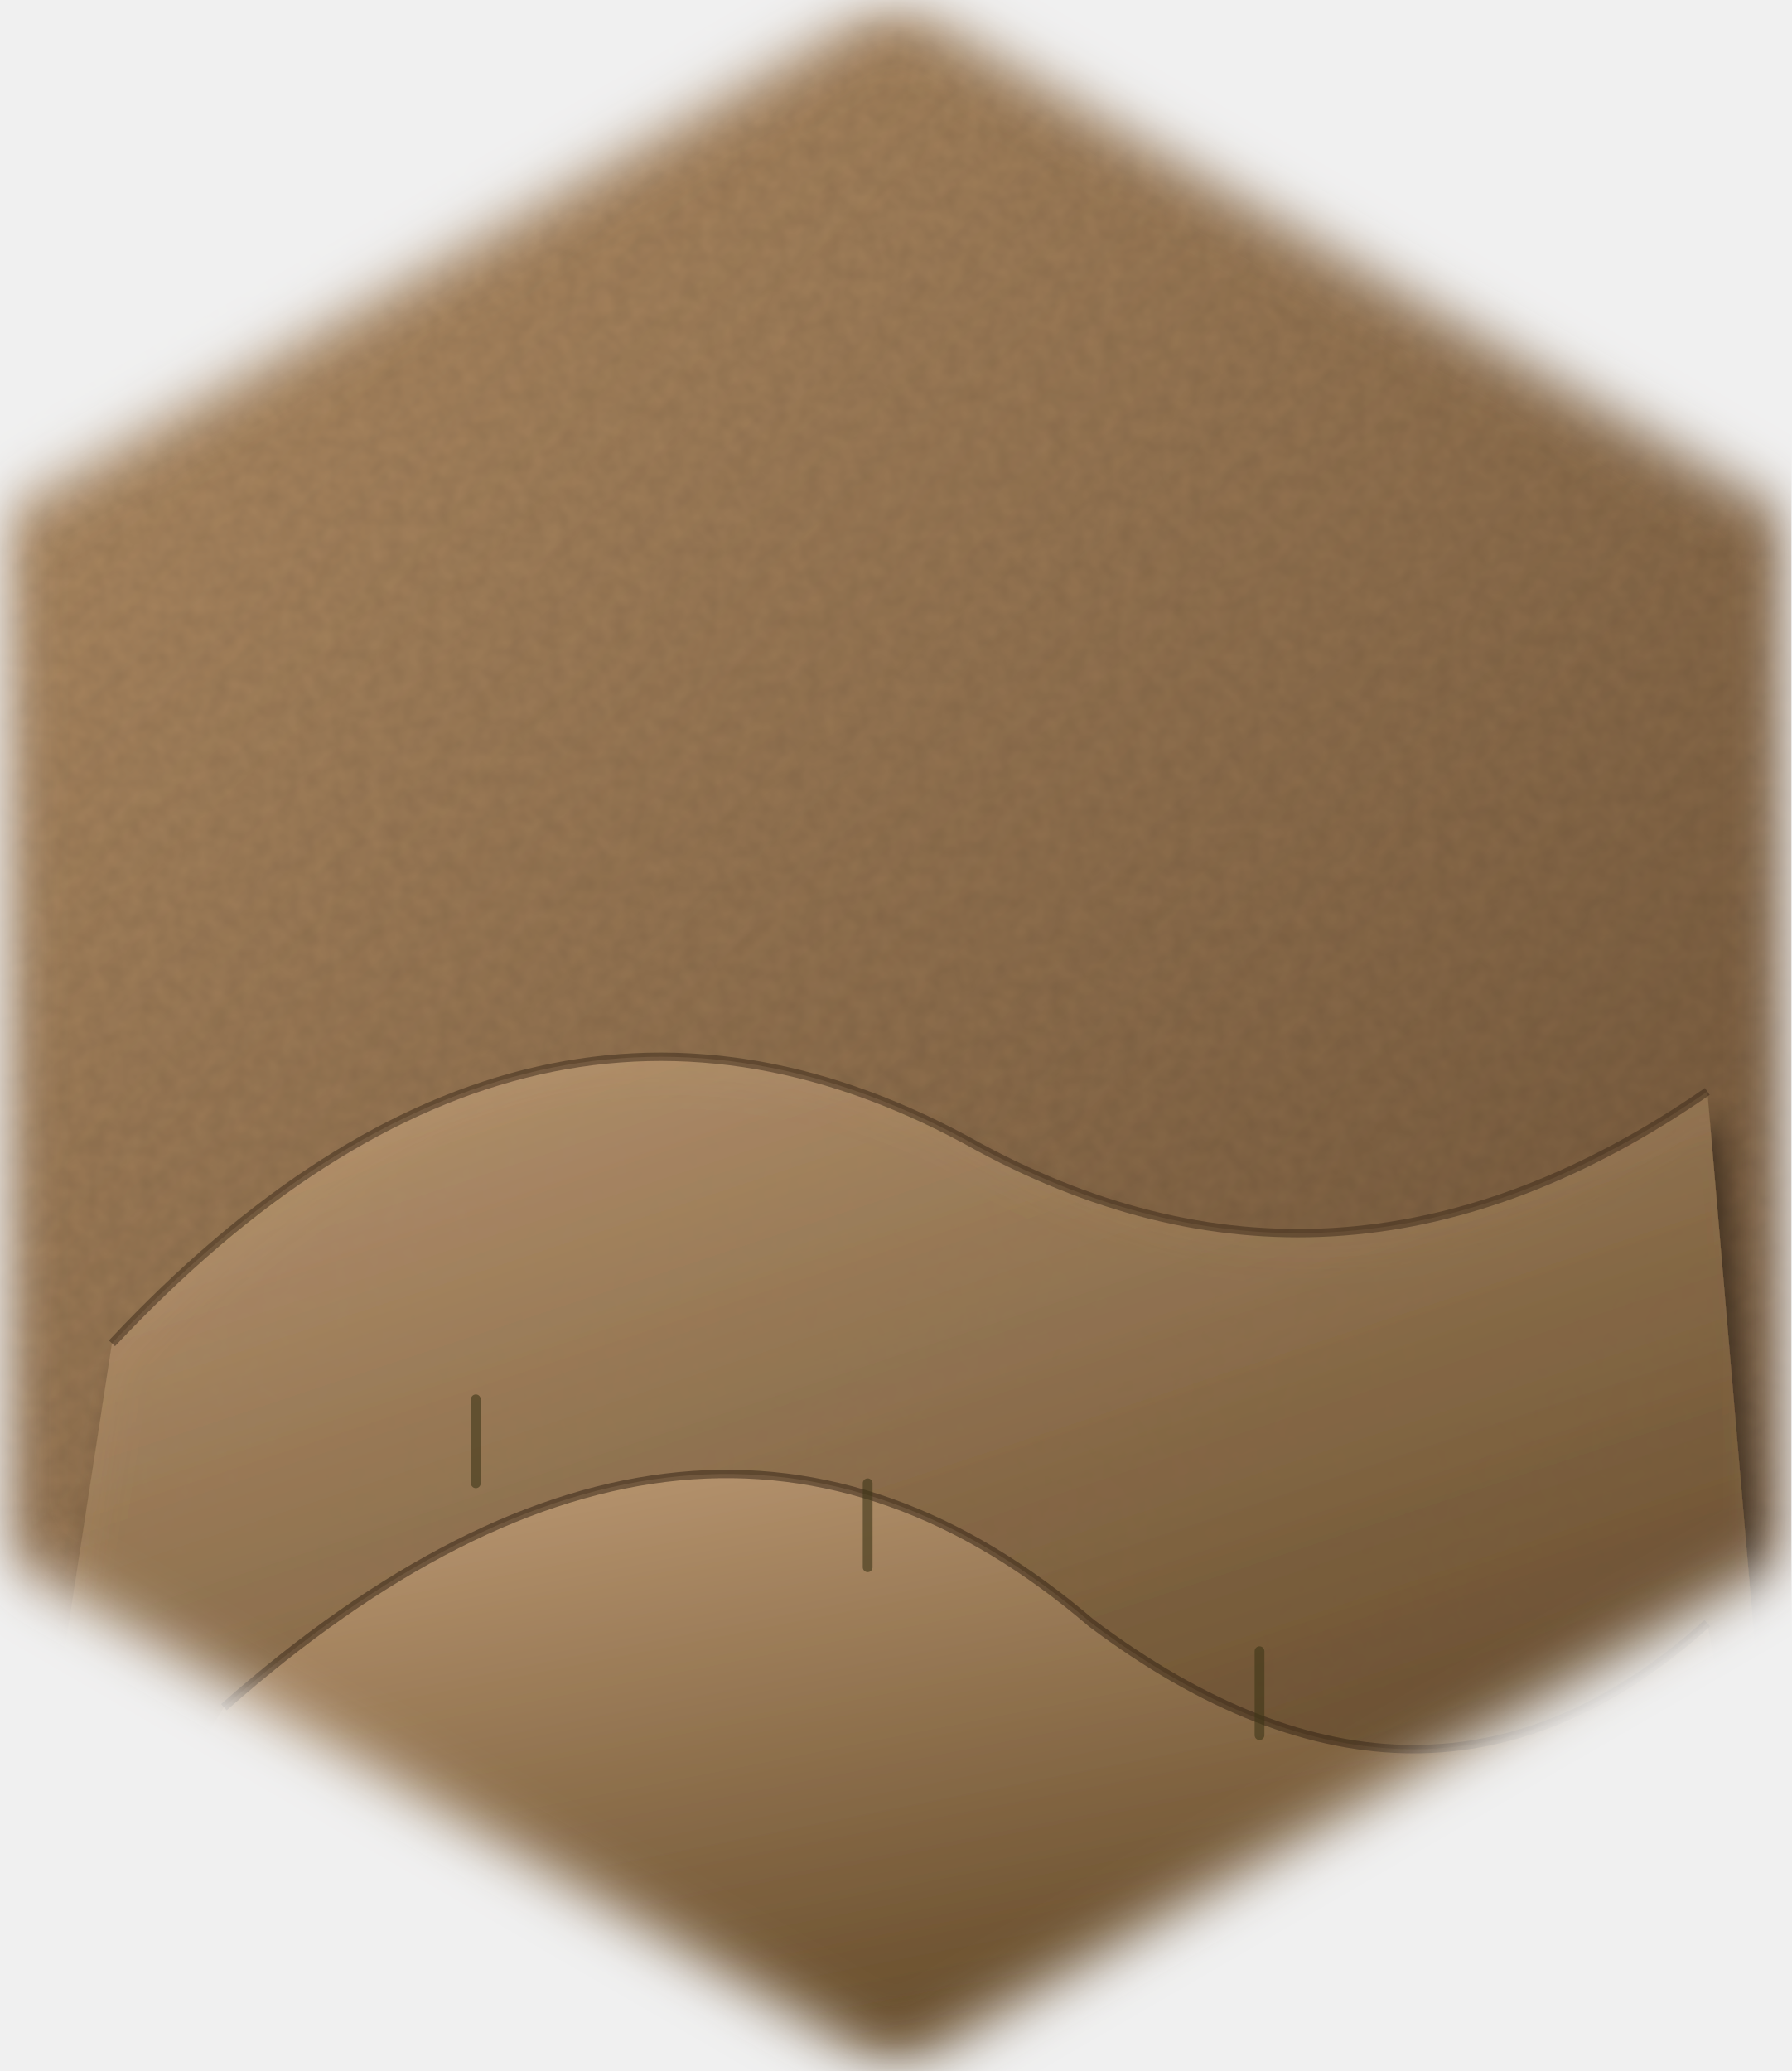
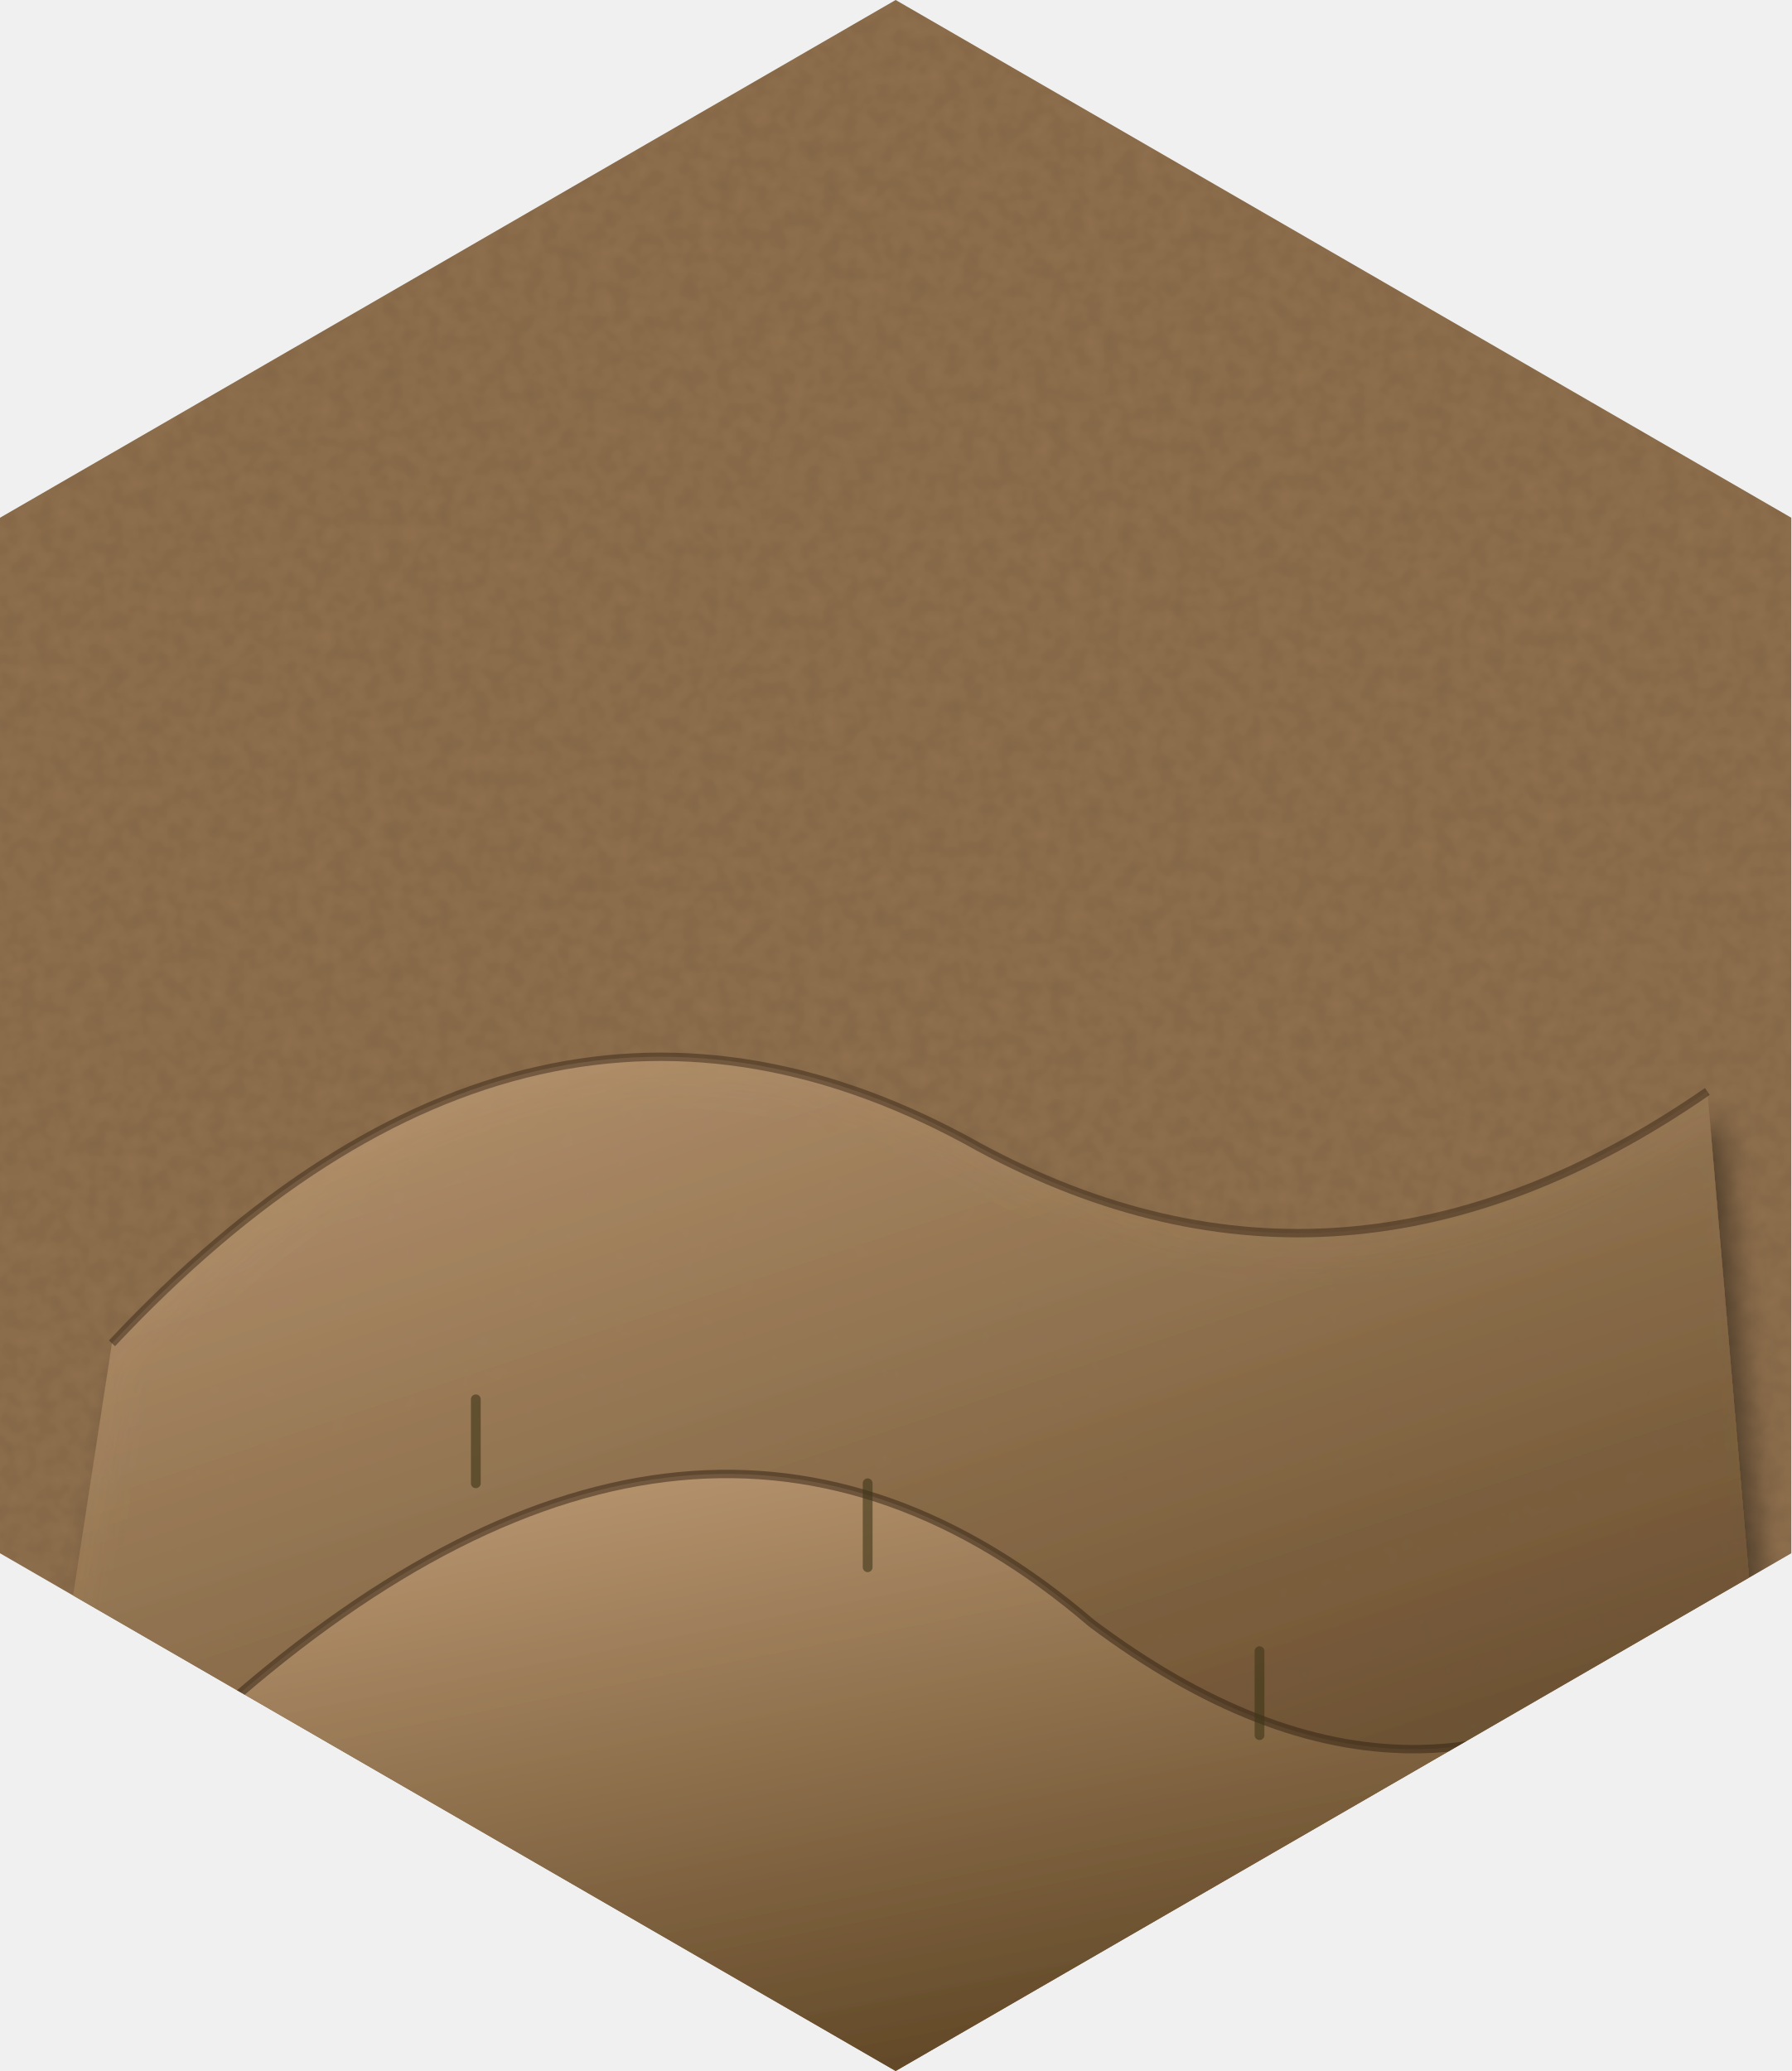
<svg xmlns="http://www.w3.org/2000/svg" viewBox="0 0 128 148" preserveAspectRatio="xMidYMid meet">
  <defs>
    <clipPath id="hex">
      <polygon points="64,0 128,37 128,111 64,148 0,111 0,37" />
    </clipPath>
-     <mask id="softhex">
-       <polygon points="64,0 128,37 128,111 64,148 0,111 0,37" fill="white" filter="url(#hexblur)" />
-     </mask>
-     <filter id="hexblur" x="-10%" y="-10%" width="120%" height="120%">
-       <feGaussianBlur stdDeviation="2" />
-     </filter>
-     <linearGradient id="lg-base" x1="0" y1="0" x2="0.8" y2="1">
-       <stop offset="0" stop-color="#b59067" />
-       <stop offset="1" stop-color="#6e5236" />
-     </linearGradient>
    <linearGradient id="lg-mound" x1="0" y1="0" x2="0.6" y2="1">
      <stop offset="0" stop-color="#c4a07a" />
      <stop offset="1" stop-color="#5e4524" />
    </linearGradient>
    <filter id="nz" x="0" y="0" width="1" height="1">
      <feTurbulence type="fractalNoise" baseFrequency="0.8" numOctaves="2" seed="11" />
      <feColorMatrix values="0 0 0 0 0  0 0 0 0 0  0 0 0 0 0  0 0 0 0.2 0" />
      <feComposite in2="SourceGraphic" operator="in" />
    </filter>
    <filter id="ds" x="-30%" y="-30%" width="160%" height="160%">
      <feGaussianBlur in="SourceAlpha" stdDeviation="1" />
      <feOffset dx="1" dy="2" />
      <feComponentTransfer>
        <feFuncA type="linear" slope="0.5" />
      </feComponentTransfer>
      <feMerge>
        <feMergeNode />
        <feMergeNode in="SourceGraphic" />
      </feMerge>
    </filter>
  </defs>
-   <g mask="url(#softhex)">
-     <rect x="0" y="0" width="128" height="148" fill="url(#lg-base)" />
+   <g clip-path="url(#hex)">
+     <rect x="0" y="0" width="128" height="148" fill="#91714e" />
    <rect x="0" y="0" width="128" height="148" fill="#3e2a14" filter="url(#nz)" opacity="0.5" />
    <g filter="url(#ds)">
      <path d="M 8 96 Q 38 64 70 82 Q 96 96 122 78 L 128 148 L 0 148 Z" fill="url(#lg-mound)" opacity="0.85" />
      <path d="M 16 122 Q 50 92 78 116 Q 102 134 122 116 L 128 148 L 0 148 Z" fill="url(#lg-mound)" />
    </g>
    <path d="M 8 96 Q 38 64 70 82 Q 96 96 122 78" fill="none" stroke="#3a2818" stroke-width="0.6" opacity="0.5" />
    <path d="M 16 122 Q 50 92 78 116 Q 102 134 122 116" fill="none" stroke="#2f1f12" stroke-width="0.6" opacity="0.5" />
    <g stroke="#3e3618" stroke-width="0.7" stroke-linecap="round" opacity="0.6">
      <line x1="34" y1="106" x2="34" y2="100" />
      <line x1="62" y1="112" x2="62" y2="106" />
      <line x1="90" y1="124" x2="90" y2="118" />
    </g>
  </g>
</svg>
